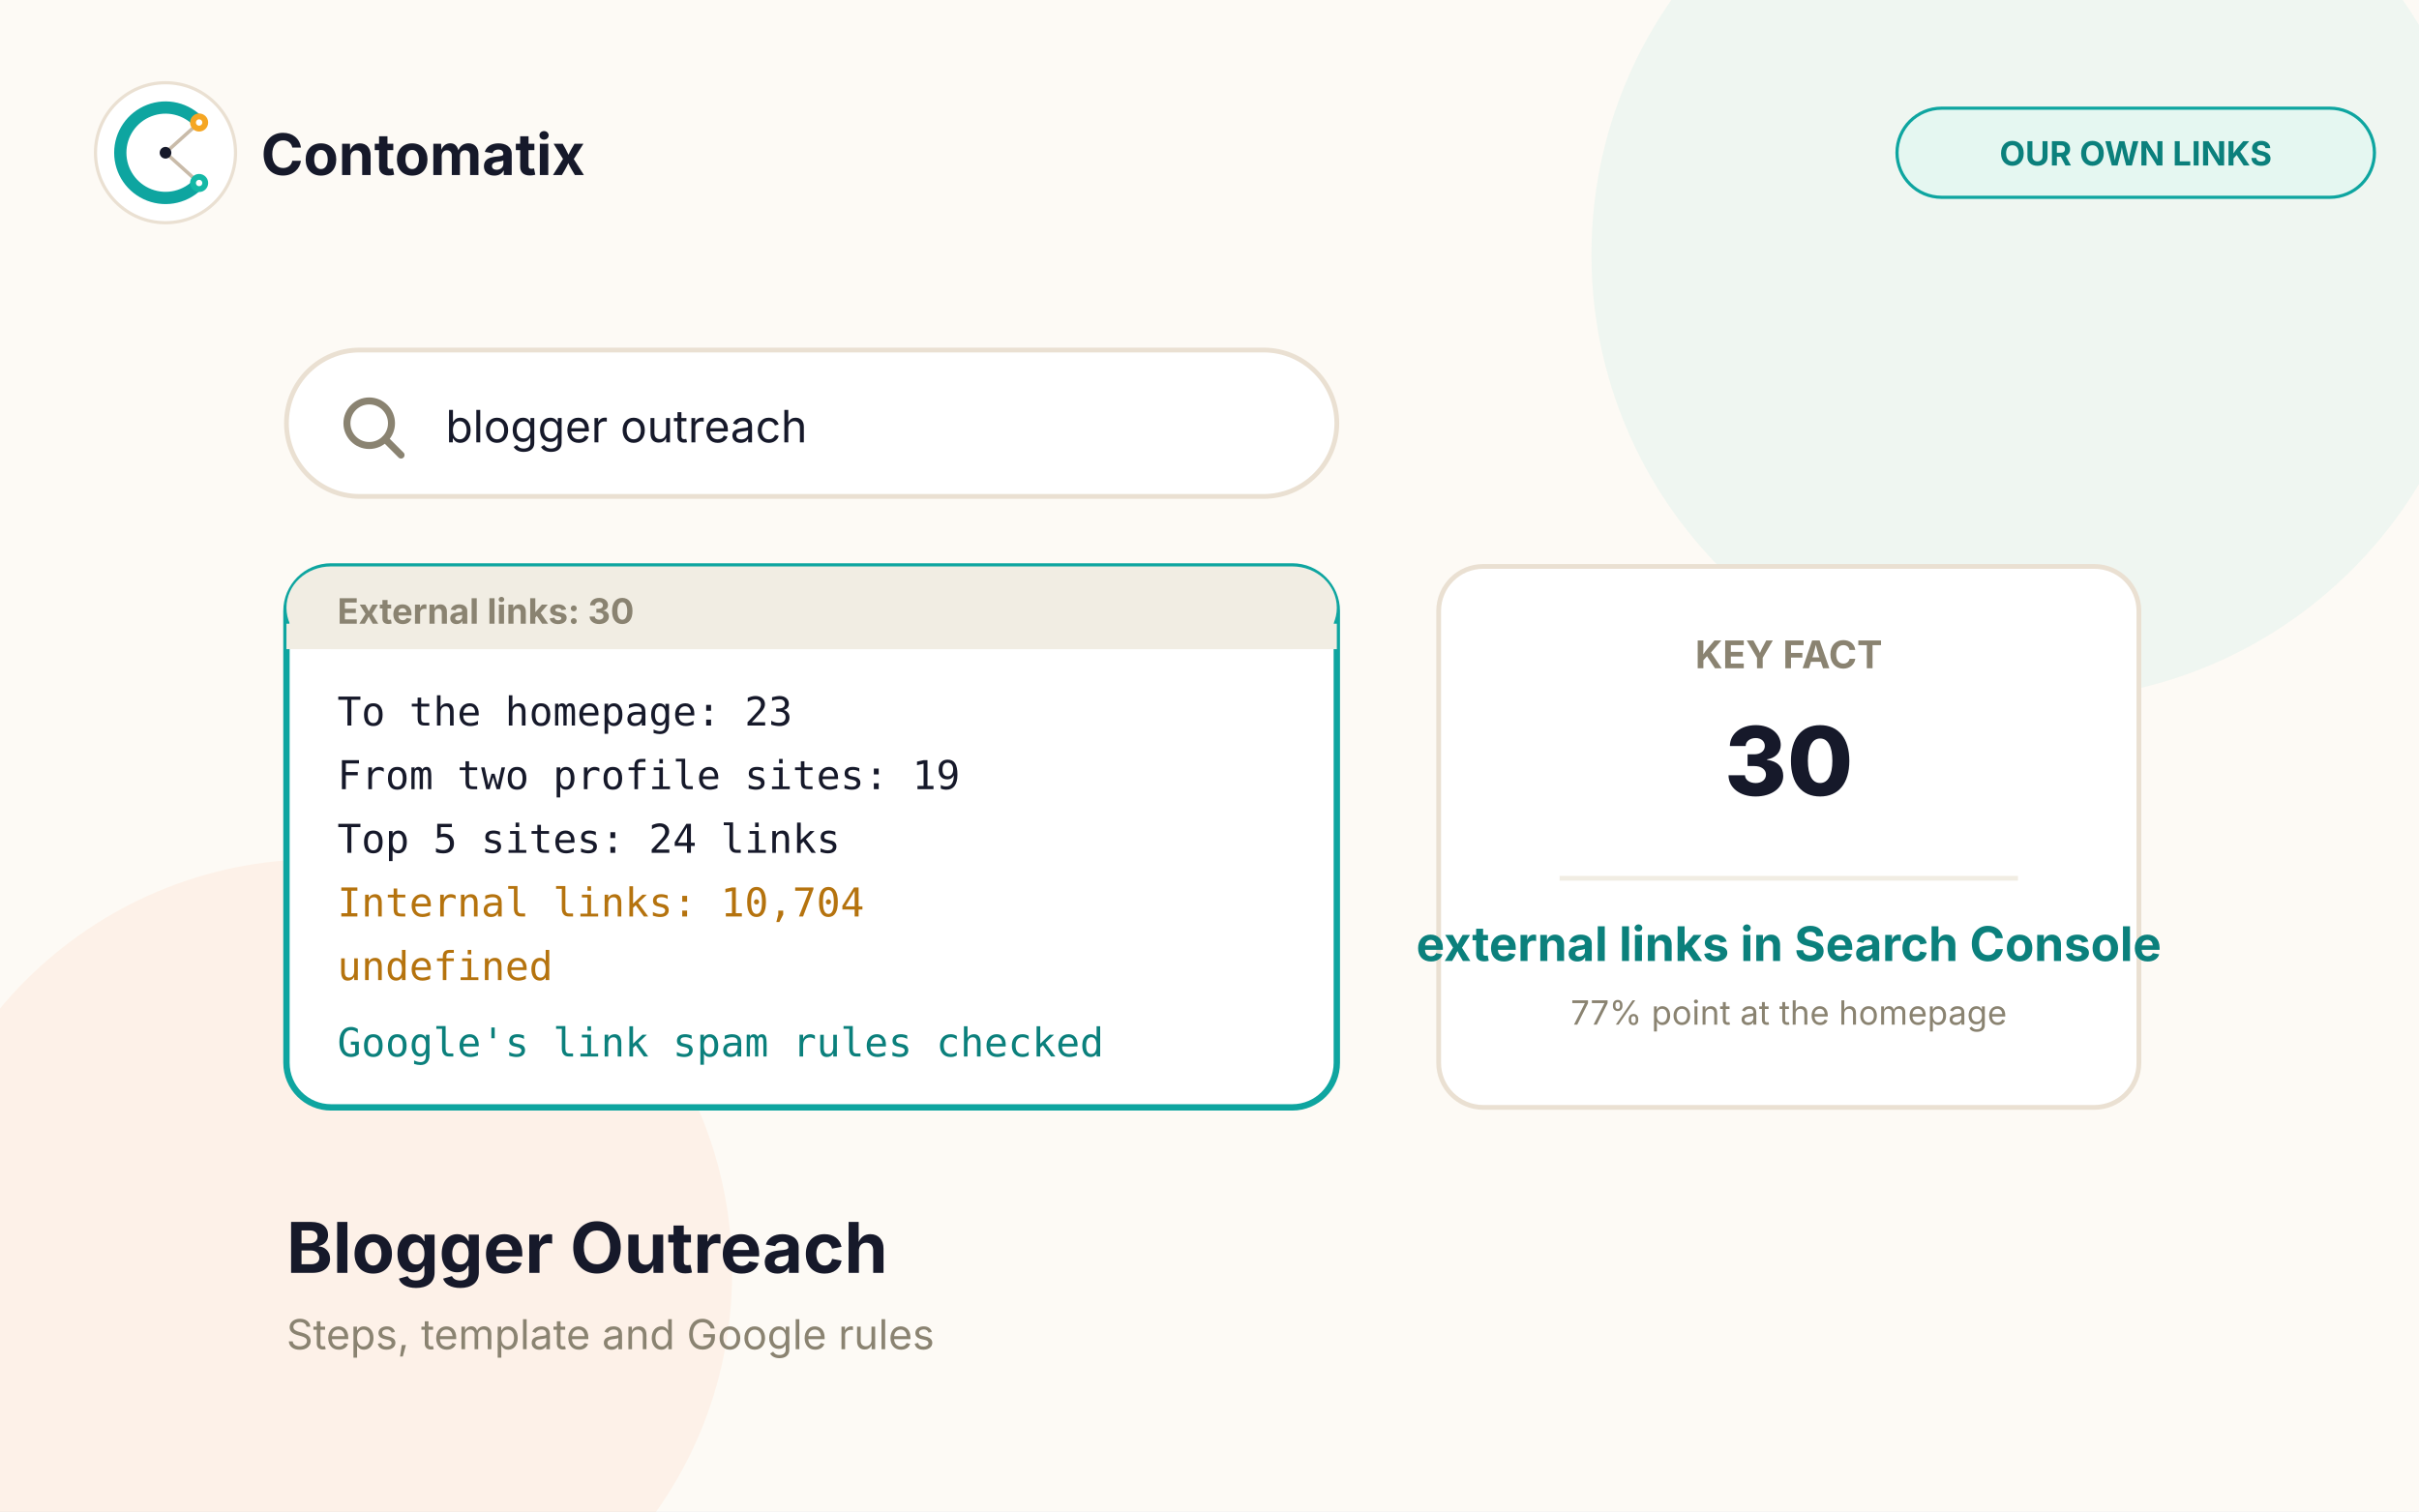
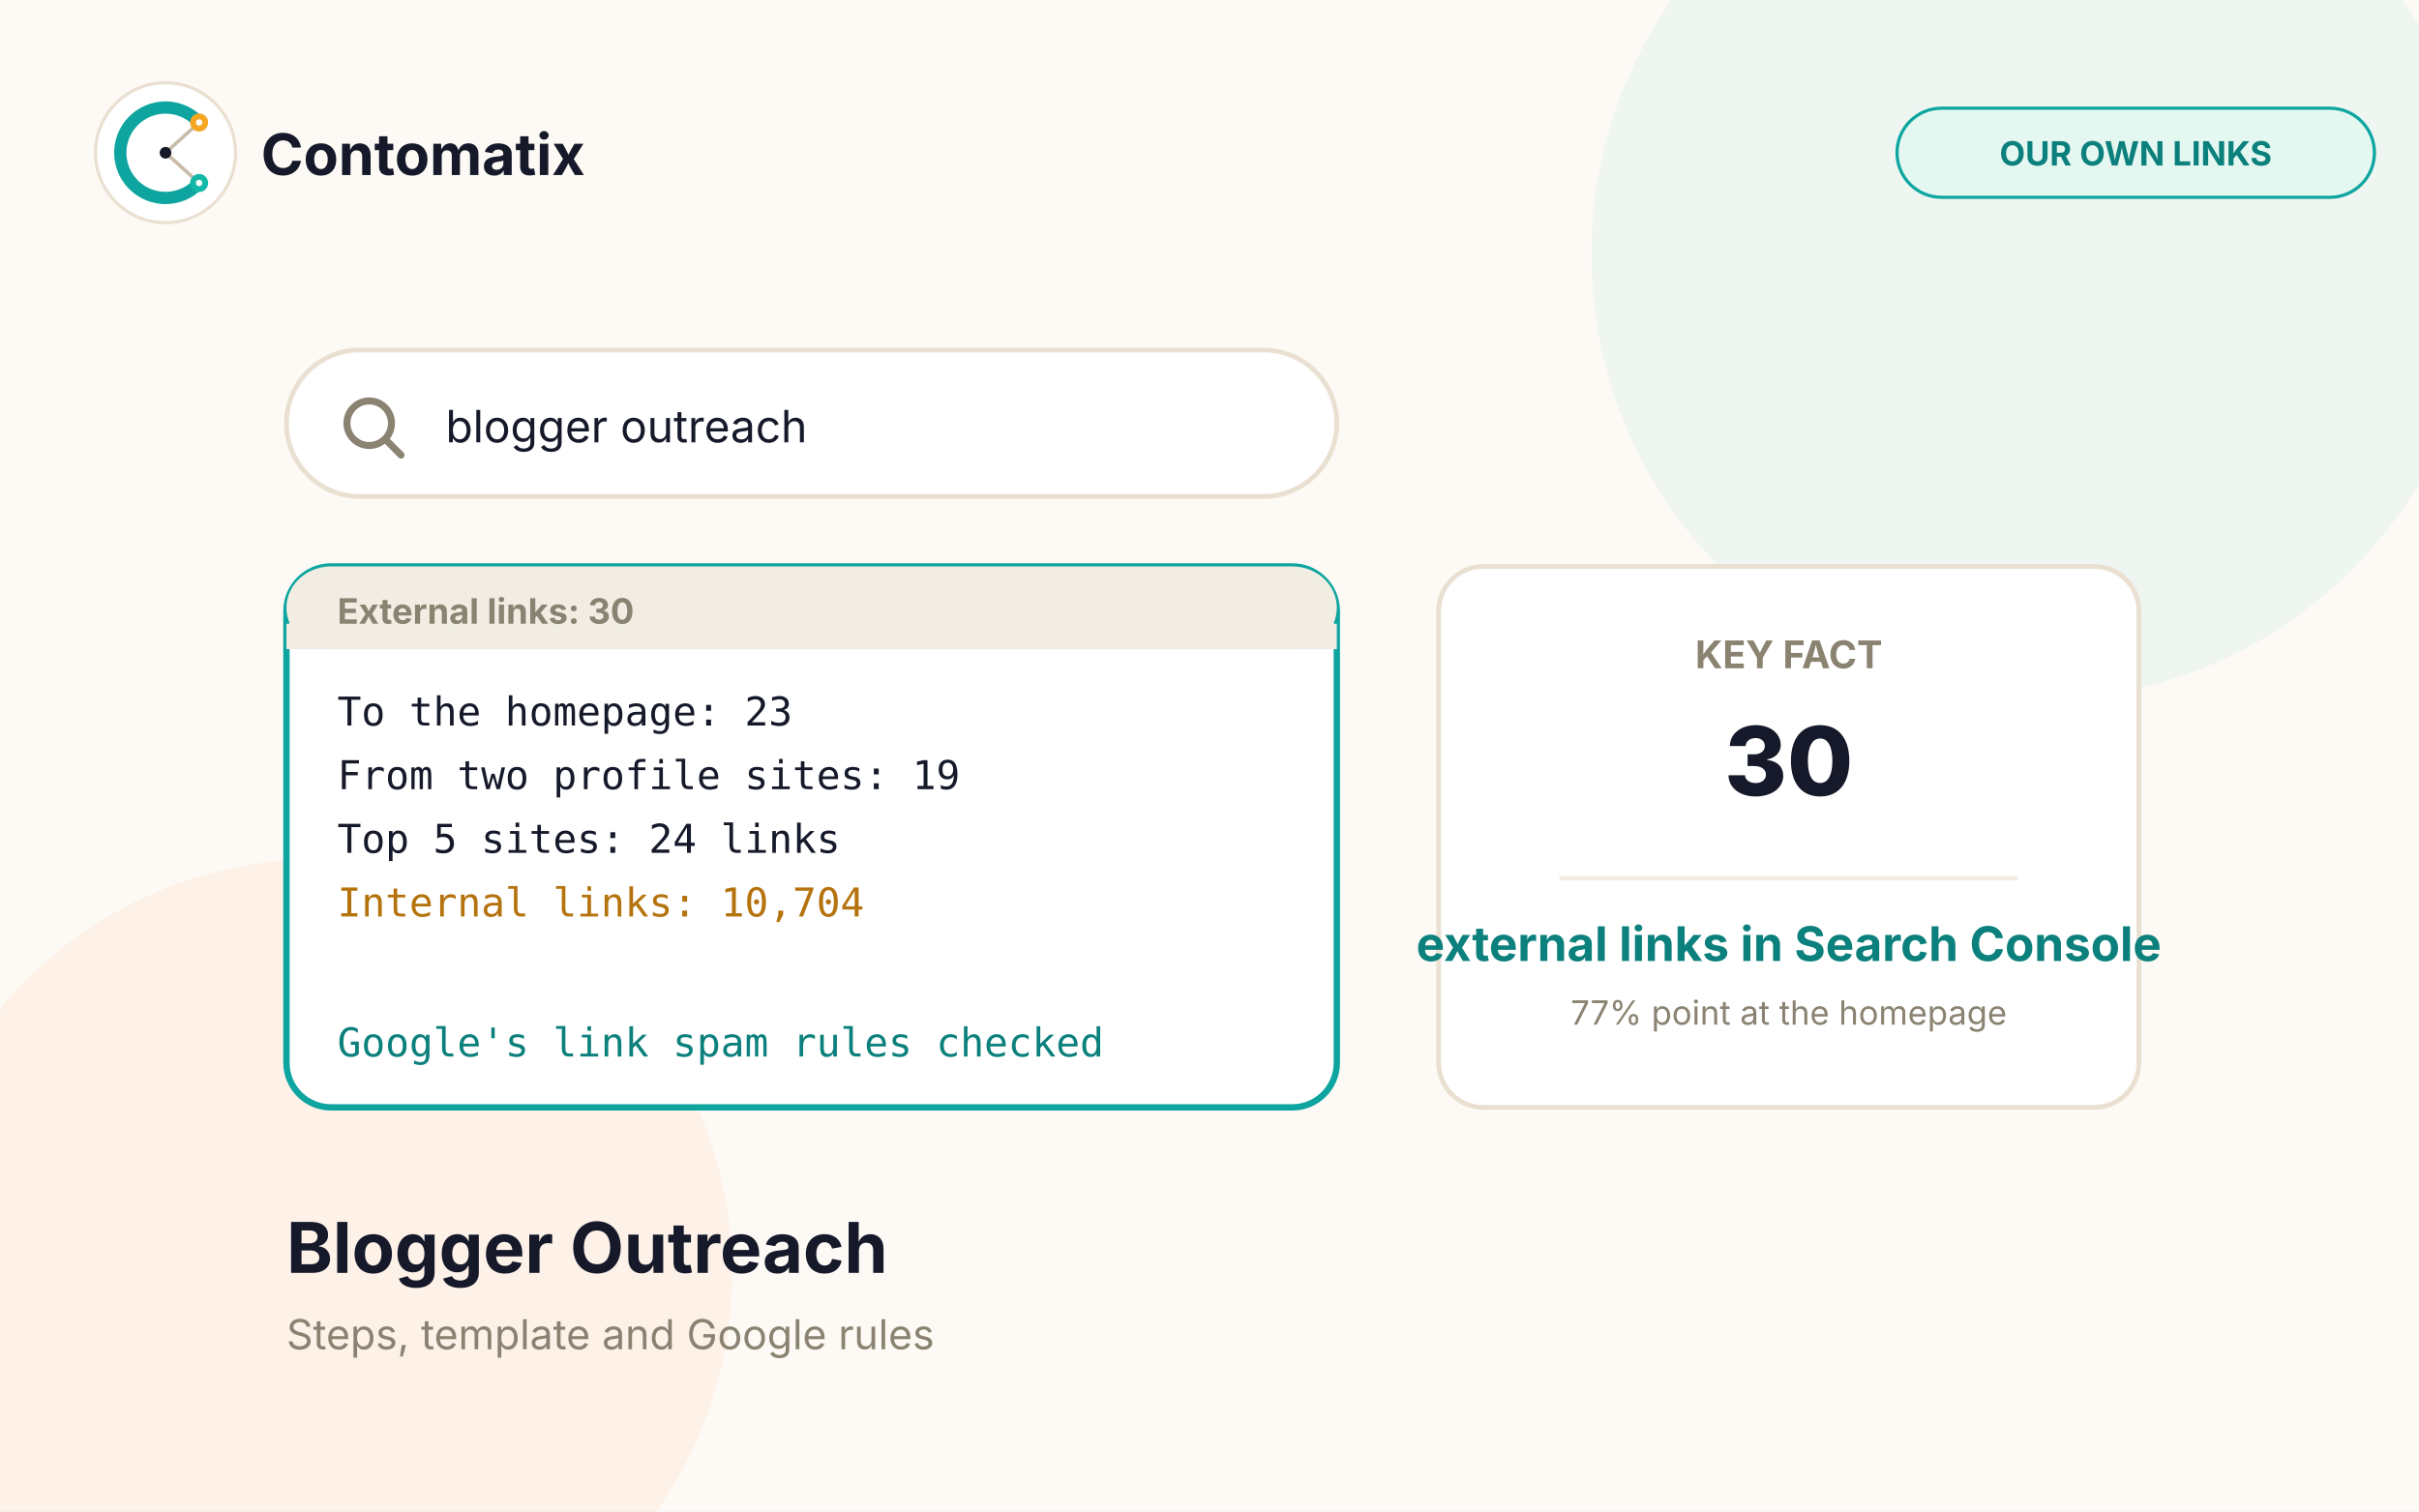
<svg xmlns="http://www.w3.org/2000/svg" viewBox="0 0 760 475" font-family="Inter, -apple-system, sans-serif">
  <rect width="760" height="475" fill="#FDFAF5" />
  <circle cx="640" cy="80" r="140" fill="rgba(20,184,166,0.06)" />
  <circle cx="100" cy="400" r="130" fill="rgba(249,115,22,0.06)" />
  <g>
    <circle cx="52" cy="48" r="22" fill="#FFFFFF" stroke="#EAE0D2" />
    <g transform="translate(30,26) scale(0.9167)">
      <path d="M 35.52 13.63 A 15.5 15.5 0 1 0 35.52 34.37" fill="none" stroke="#0EA5A0" stroke-width="4.2" stroke-linecap="round" />
      <line x1="35.52" y1="13.63" x2="24" y2="24" stroke="#C9BBA9" stroke-width="1.2" />
      <line x1="35.52" y1="34.37" x2="24" y2="24" stroke="#C9BBA9" stroke-width="1.2" />
      <circle cx="35.52" cy="13.63" r="3.1" fill="#F5A623" />
      <circle cx="35.52" cy="13.63" r="1.1" fill="#FFFFFF" />
      <circle cx="35.52" cy="34.37" r="3.1" fill="#14B8A6" />
      <circle cx="35.52" cy="34.37" r="1.1" fill="#FFFFFF" />
      <circle cx="24" cy="24" r="2" fill="#16192A" />
    </g>
    <text x="82" y="55" font-size="18" font-weight="700" fill="#16192A">Contomatix</text>
  </g>
  <rect x="596" y="34" width="150" height="28" rx="14" fill="#E5F7F1" stroke="#0EA5A0" />
  <text x="671" y="52" font-size="10.5" font-weight="700" fill="#0B807C" text-anchor="middle">OUR OWN LINKS</text>
  <g>
    <rect x="90" y="110" width="330" height="46" rx="23" fill="#FFFFFF" stroke="#EAE0D2" stroke-width="1.5" />
    <circle cx="116" cy="133" r="7" fill="none" stroke="#8A8371" stroke-width="2.2" />
    <line x1="121" y1="138" x2="126" y2="143" stroke="#8A8371" stroke-width="2.2" stroke-linecap="round" />
    <text x="140" y="139" font-size="14" fill="#16192A">blogger outreach</text>
  </g>
  <g>
    <rect x="90" y="178" width="330" height="170" rx="14" fill="#FFFFFF" stroke="#0EA5A0" stroke-width="2" />
    <rect x="90" y="178" width="330" height="26" rx="14" fill="#F1EDE3" />
    <rect x="90" y="196" width="330" height="8" fill="#F1EDE3" />
    <text x="106" y="196" font-size="11" font-weight="700" fill="#8A8371">External links: 30</text>
    <text x="106" y="228" font-family="Consolas, monospace" font-size="12.5" fill="#16192A">To the homepage: 23</text>
    <text x="106" y="248" font-family="Consolas, monospace" font-size="12.5" fill="#16192A">From two profile sites: 19</text>
    <text x="106" y="268" font-family="Consolas, monospace" font-size="12.5" fill="#16192A">Top 5 sites: 24 links</text>
    <text x="106" y="288" font-family="Consolas, monospace" font-size="12.5" fill="#B5730E">Internal links: 10,704</text>
-     <text x="106" y="308" font-family="Consolas, monospace" font-size="12.5" fill="#B5730E">undefined</text>
+     <text x="106" y="308" font-family="Consolas, monospace" font-size="12.5" fill="#B5730E" />
    <text x="106" y="332" font-family="Consolas, monospace" font-size="12.5" fill="#0B807C">Google's link spam rules checked</text>
  </g>
  <g>
    <rect x="452" y="178" width="220" height="170" rx="14" fill="#FFFFFF" stroke="#EAE0D2" stroke-width="1.5" />
    <text x="562" y="210" font-size="12" font-weight="700" fill="#8A8371" text-anchor="middle">KEY FACT</text>
    <text x="562" y="250" font-size="30" font-weight="800" fill="#16192A" text-anchor="middle">30</text>
    <line x1="490" y1="276" x2="634" y2="276" stroke="#F1EDE3" stroke-width="1.5" />
    <text x="562" y="302" font-size="15" font-weight="700" fill="#0B807C" text-anchor="middle">external links in Search Console</text>
    <text x="562" y="322" font-size="10.5" fill="#8A8371" text-anchor="middle">77% point at the homepage</text>
  </g>
  <text x="90" y="400" font-size="22" font-weight="700" fill="#16192A">Blogger Outreach</text>
  <text x="90" y="424" font-size="13" fill="#8A8371">Steps, template and Google rules</text>
</svg>
